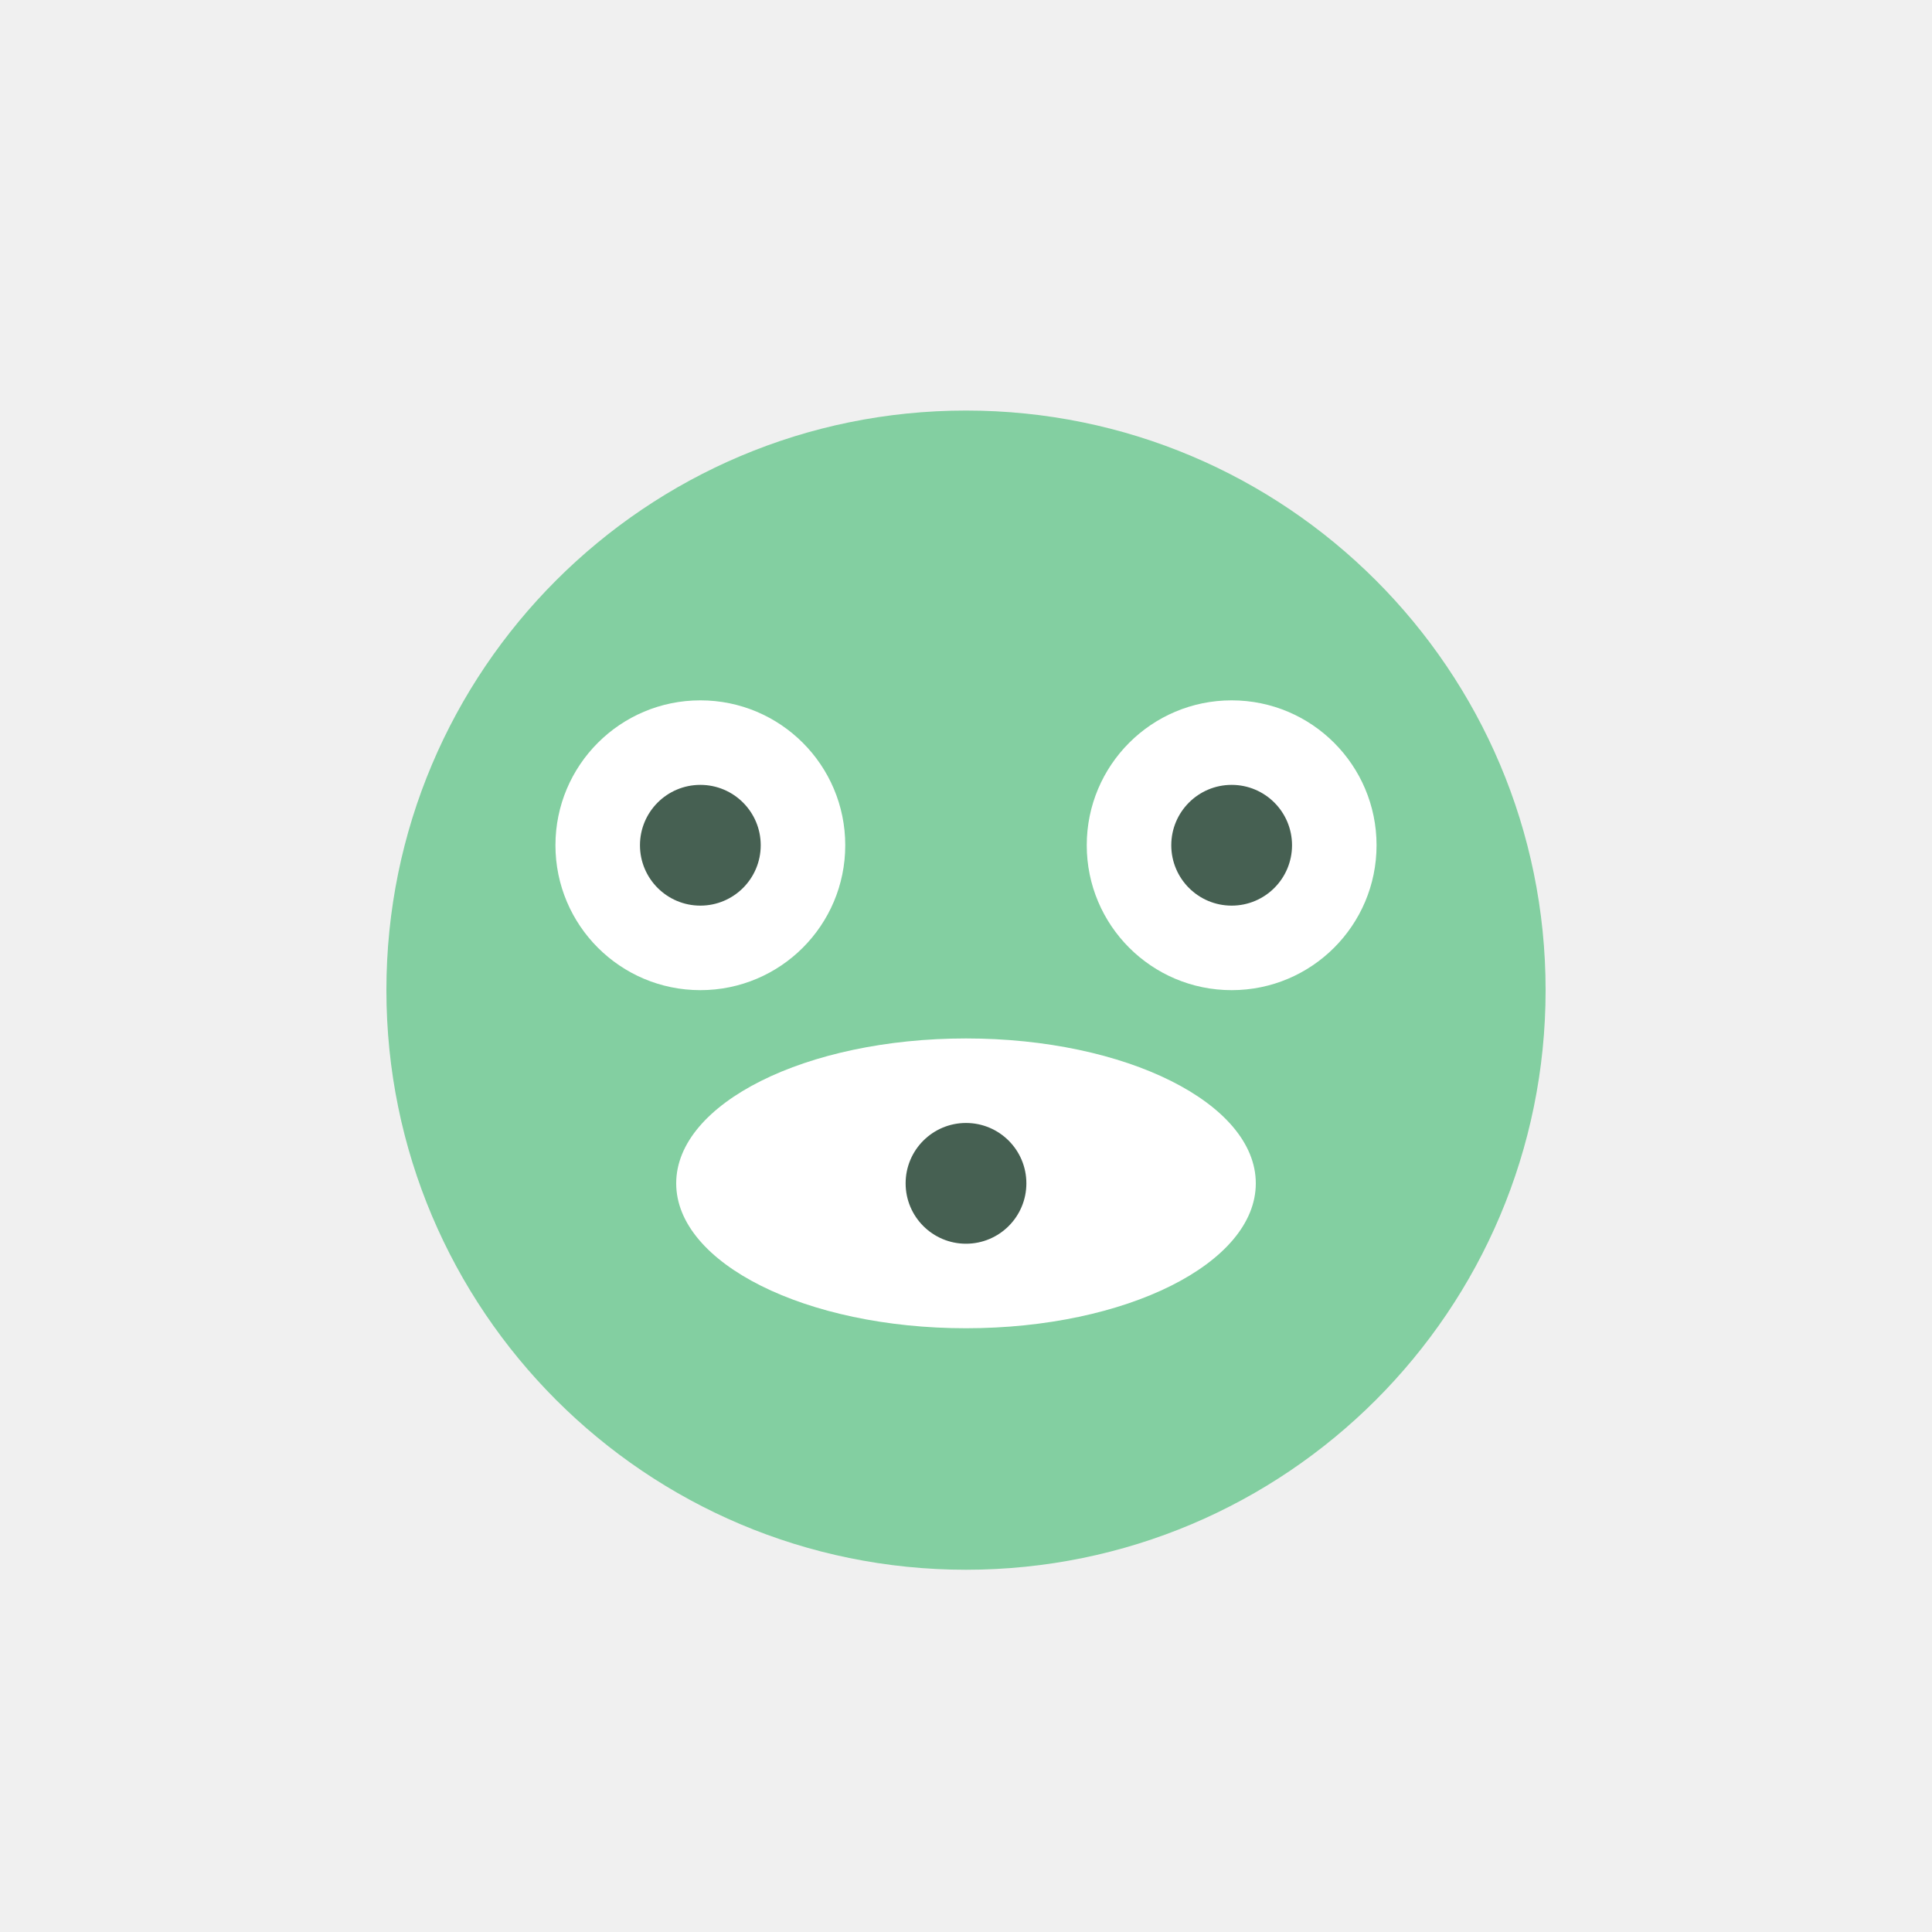
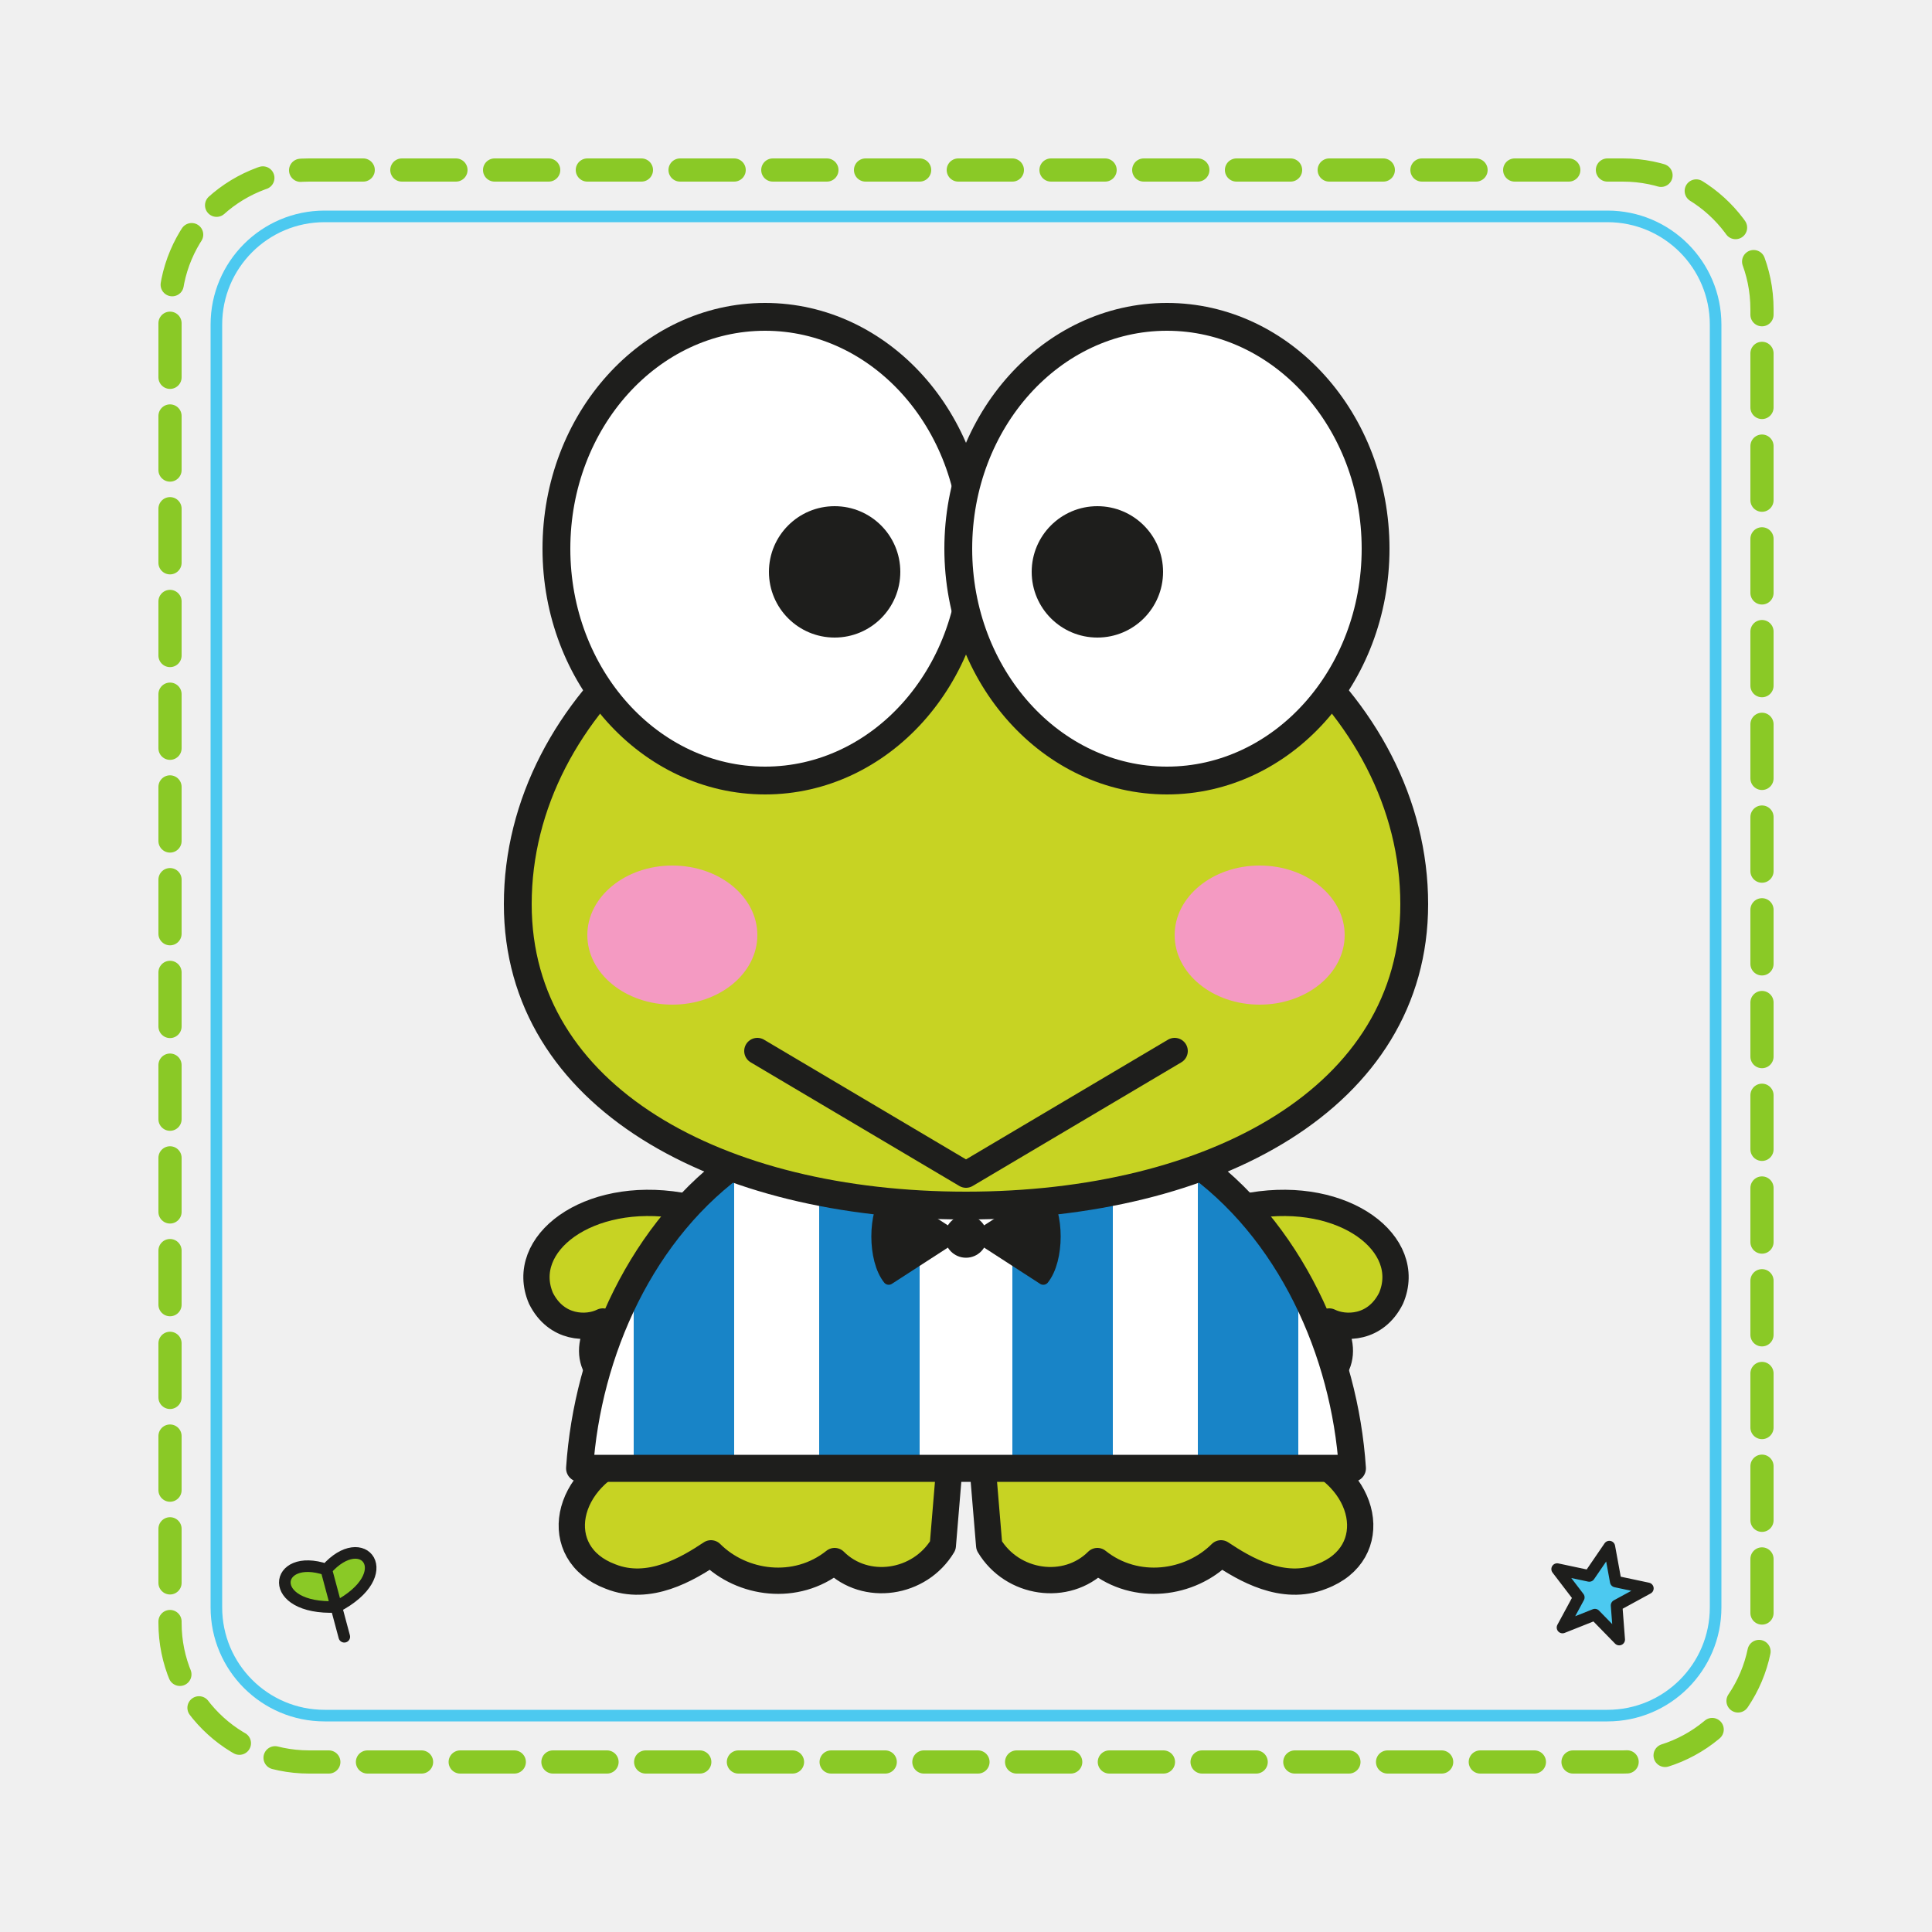
- <svg xmlns="http://www.w3.org/2000/svg" viewBox="0 0 160 160">
-   <circle cx="80" cy="82" r="48" fill="#83cfa1" />
-   <circle cx="58" cy="70" r="12" fill="#fff" />
-   <circle cx="102" cy="70" r="12" fill="#fff" />
-   <circle cx="58" cy="70" r="5" fill="#466052" />
-   <circle cx="102" cy="70" r="5" fill="#466052" />
-   <ellipse cx="80" cy="98" rx="24" ry="12" fill="#fff" />
-   <circle cx="80" cy="98" r="5" fill="#466052" />
+ <svg xmlns="http://www.w3.org/2000/svg" viewBox="0 0 500 500" width="500" height="500">
+   <defs>
+     <clipPath id="keroppi-shirt-clip">
+       <path d="M 192 294                C 166 312, 152 344, 150 374                L 350 374                C 348 344, 334 312, 308 294 Z" />
+     </clipPath>
+   </defs>
+   <g id="keroppi-stationery">
+     <rect x="44" y="44" width="412" height="412" rx="36" ry="36" fill="none" stroke="#8AC926" stroke-width="6" stroke-dasharray="14 10" stroke-linecap="round" />
+     <rect x="56" y="56" width="388" height="388" rx="28" ry="28" fill="none" stroke="#4CC9F0" stroke-width="3" />
+     <g transform="translate(86, 412) rotate(-15)">
+       <path d="M 0 12 L 0 -6 M 0 -6 C -12 -14, -18 0, 0 4 C 18 0, 12 -14, 0 -6 Z" fill="#8AC926" stroke="#1E1E1C" stroke-width="3" stroke-linecap="round" stroke-linejoin="round" />
+     </g>
+     <g transform="translate(414, 412) rotate(12)">
+       <polygon points="0,-12 3.5,-3.5 12,-3.5 5,2.5 7.5,11 0,6 -7.5,11 -5,2.5 -12,-3.5 -3.5,-3.5" fill="#4CC9F0" stroke="#1E1E1C" stroke-width="3" stroke-linejoin="round" />
+     </g>
+     <g id="keroppi-character" transform="translate(0, 6)">
+       <path d="M 164 370                C 146 376, 142 396, 158 402                C 168 406, 178 400, 184 396                C 192 404, 206 406, 216 398                C 224 406, 238 404, 244 394                L 246 370 Z" fill="#C7D323" stroke="#1E1E1C" stroke-width="6.8" stroke-linejoin="round" />
+       <path d="M 336 370                C 354 376, 358 396, 342 402                C 332 406, 322 400, 316 396                C 308 404, 294 406, 284 398                C 276 406, 262 404, 256 394                L 254 370 Z" fill="#C7D323" stroke="#1E1E1C" stroke-width="6.8" stroke-linejoin="round" />
+       <path d="M 176 306                C 152 302, 134 316, 140 330                C 144 338, 152 338, 156 336                C 150 344, 154 354, 166 352                C 174 350, 180 344, 184 338 Z" fill="#C7D323" stroke="#1E1E1C" stroke-width="6.8" stroke-linejoin="round" />
+       <path d="M 324 306                C 348 302, 366 316, 360 330                C 356 338, 348 338, 344 336                C 350 344, 346 354, 334 352                C 326 350, 320 344, 316 338 Z" fill="#C7D323" stroke="#1E1E1C" stroke-width="6.8" stroke-linejoin="round" />
+       <g clip-path="url(#keroppi-shirt-clip)">
+         <rect x="145" y="290" width="210" height="90" fill="#FFFFFF" />
+         <rect x="164" y="290" width="26" height="90" fill="#1884C7" />
+         <rect x="212" y="290" width="26" height="90" fill="#1884C7" />
+         <rect x="262" y="290" width="26" height="90" fill="#1884C7" />
+         <rect x="310" y="290" width="26" height="90" fill="#1884C7" />
+       </g>
+       <path d="M 192 294                C 166 312, 152 344, 150 374                L 350 374                C 348 344, 334 312, 308 294 Z" fill="none" stroke="#1E1E1C" stroke-width="7" stroke-linejoin="round" />
+       <g transform="translate(250, 314)">
+         <path d="M -3 0 L -20 -11 C -24 -6, -24 6, -20 11 Z" fill="#1E1E1C" stroke="#1E1E1C" stroke-width="3" stroke-linejoin="round" />
+         <path d="M 3 0 L 20 -11 C 24 -6, 24 6, 20 11 Z" fill="#1E1E1C" stroke="#1E1E1C" stroke-width="3" stroke-linejoin="round" />
+         <circle cx="0" cy="0" r="5.5" fill="#1E1E1C" />
+       </g>
+       <path d="M 250 132                C 186 132, 134 176, 134 228                C 134 278, 186 306, 250 306                C 314 306, 366 278, 366 228                C 366 176, 314 132, 250 132 Z" fill="#C7D323" stroke="#1E1E1C" stroke-width="7.2" stroke-linejoin="round" />
+       <ellipse cx="174" cy="236" rx="22" ry="18" fill="#F49AC2" />
+       <ellipse cx="326" cy="236" rx="22" ry="18" fill="#F49AC2" />
+       <path d="M 196 266 L 250 298 L 304 266" fill="none" stroke="#1E1E1C" stroke-width="6.8" stroke-linecap="round" stroke-linejoin="round" />
+       <ellipse cx="198" cy="136" rx="54" ry="60" fill="#FFFFFF" stroke="#1E1E1C" stroke-width="7.2" />
+       <circle cx="216" cy="142" r="17" fill="#1E1E1C" />
+       <ellipse cx="302" cy="136" rx="54" ry="60" fill="#FFFFFF" stroke="#1E1E1C" stroke-width="7.2" />
+       <circle cx="284" cy="142" r="17" fill="#1E1E1C" />
+     </g>
+   </g>
</svg>
